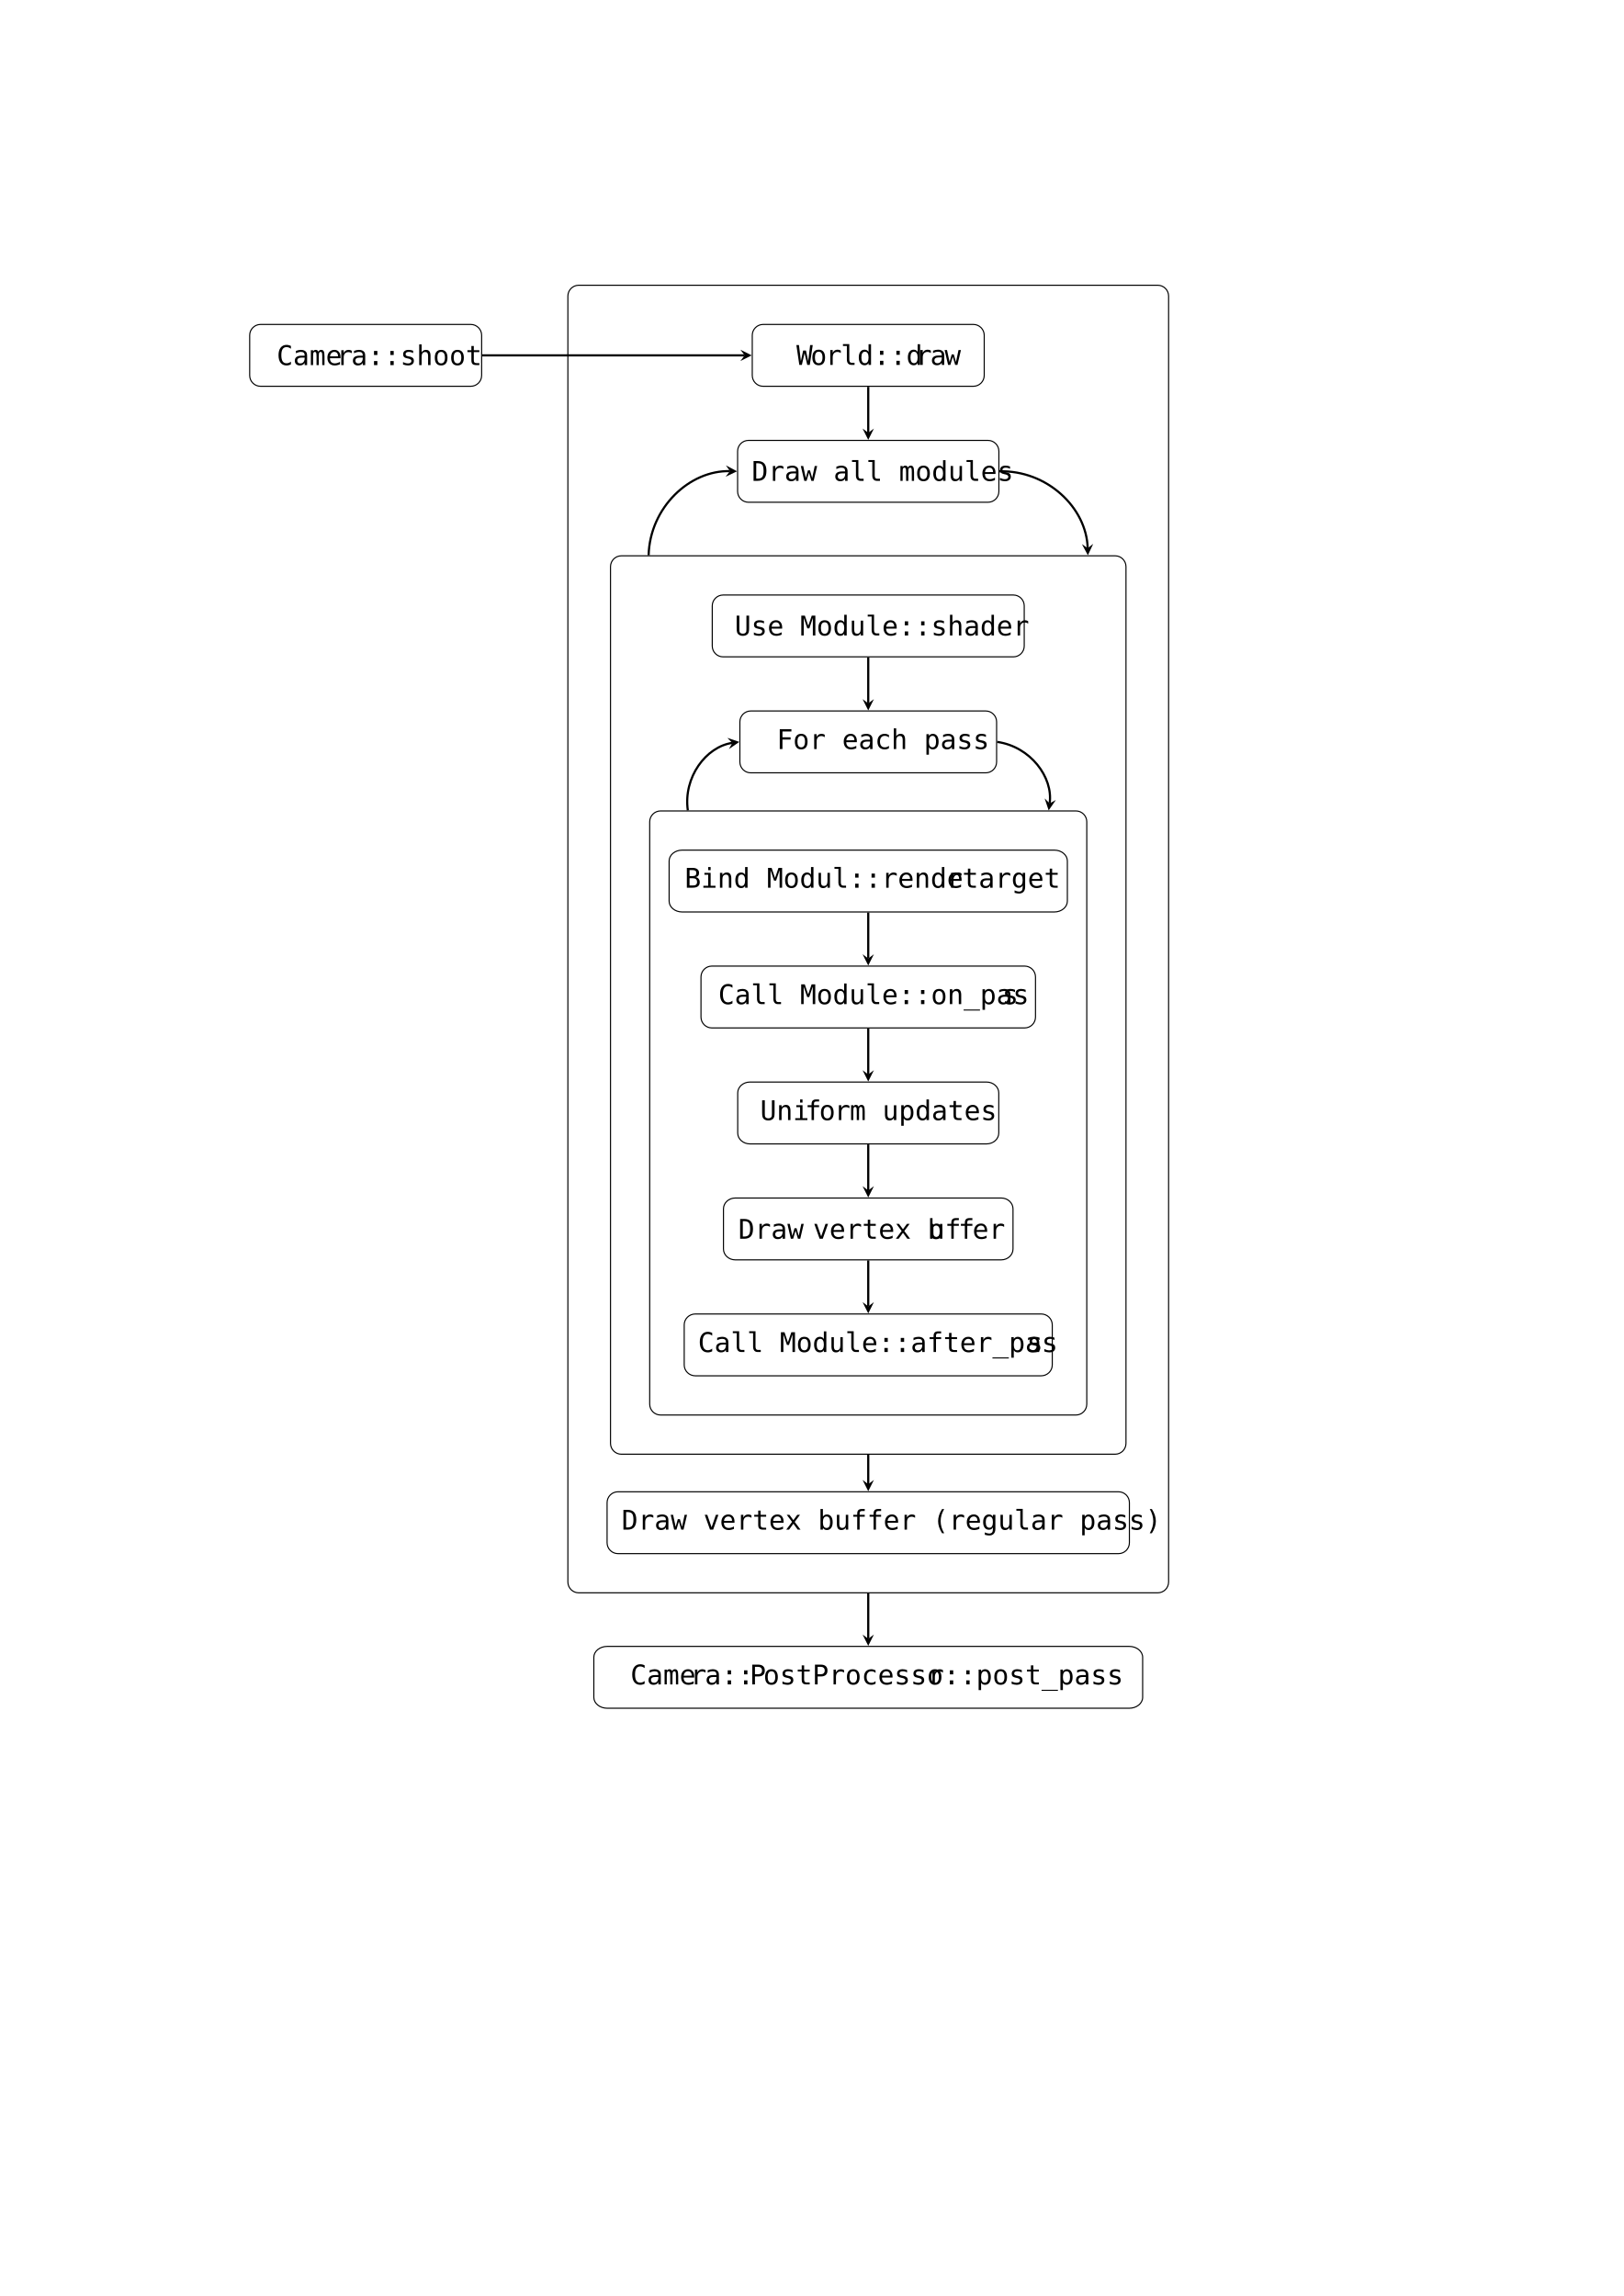
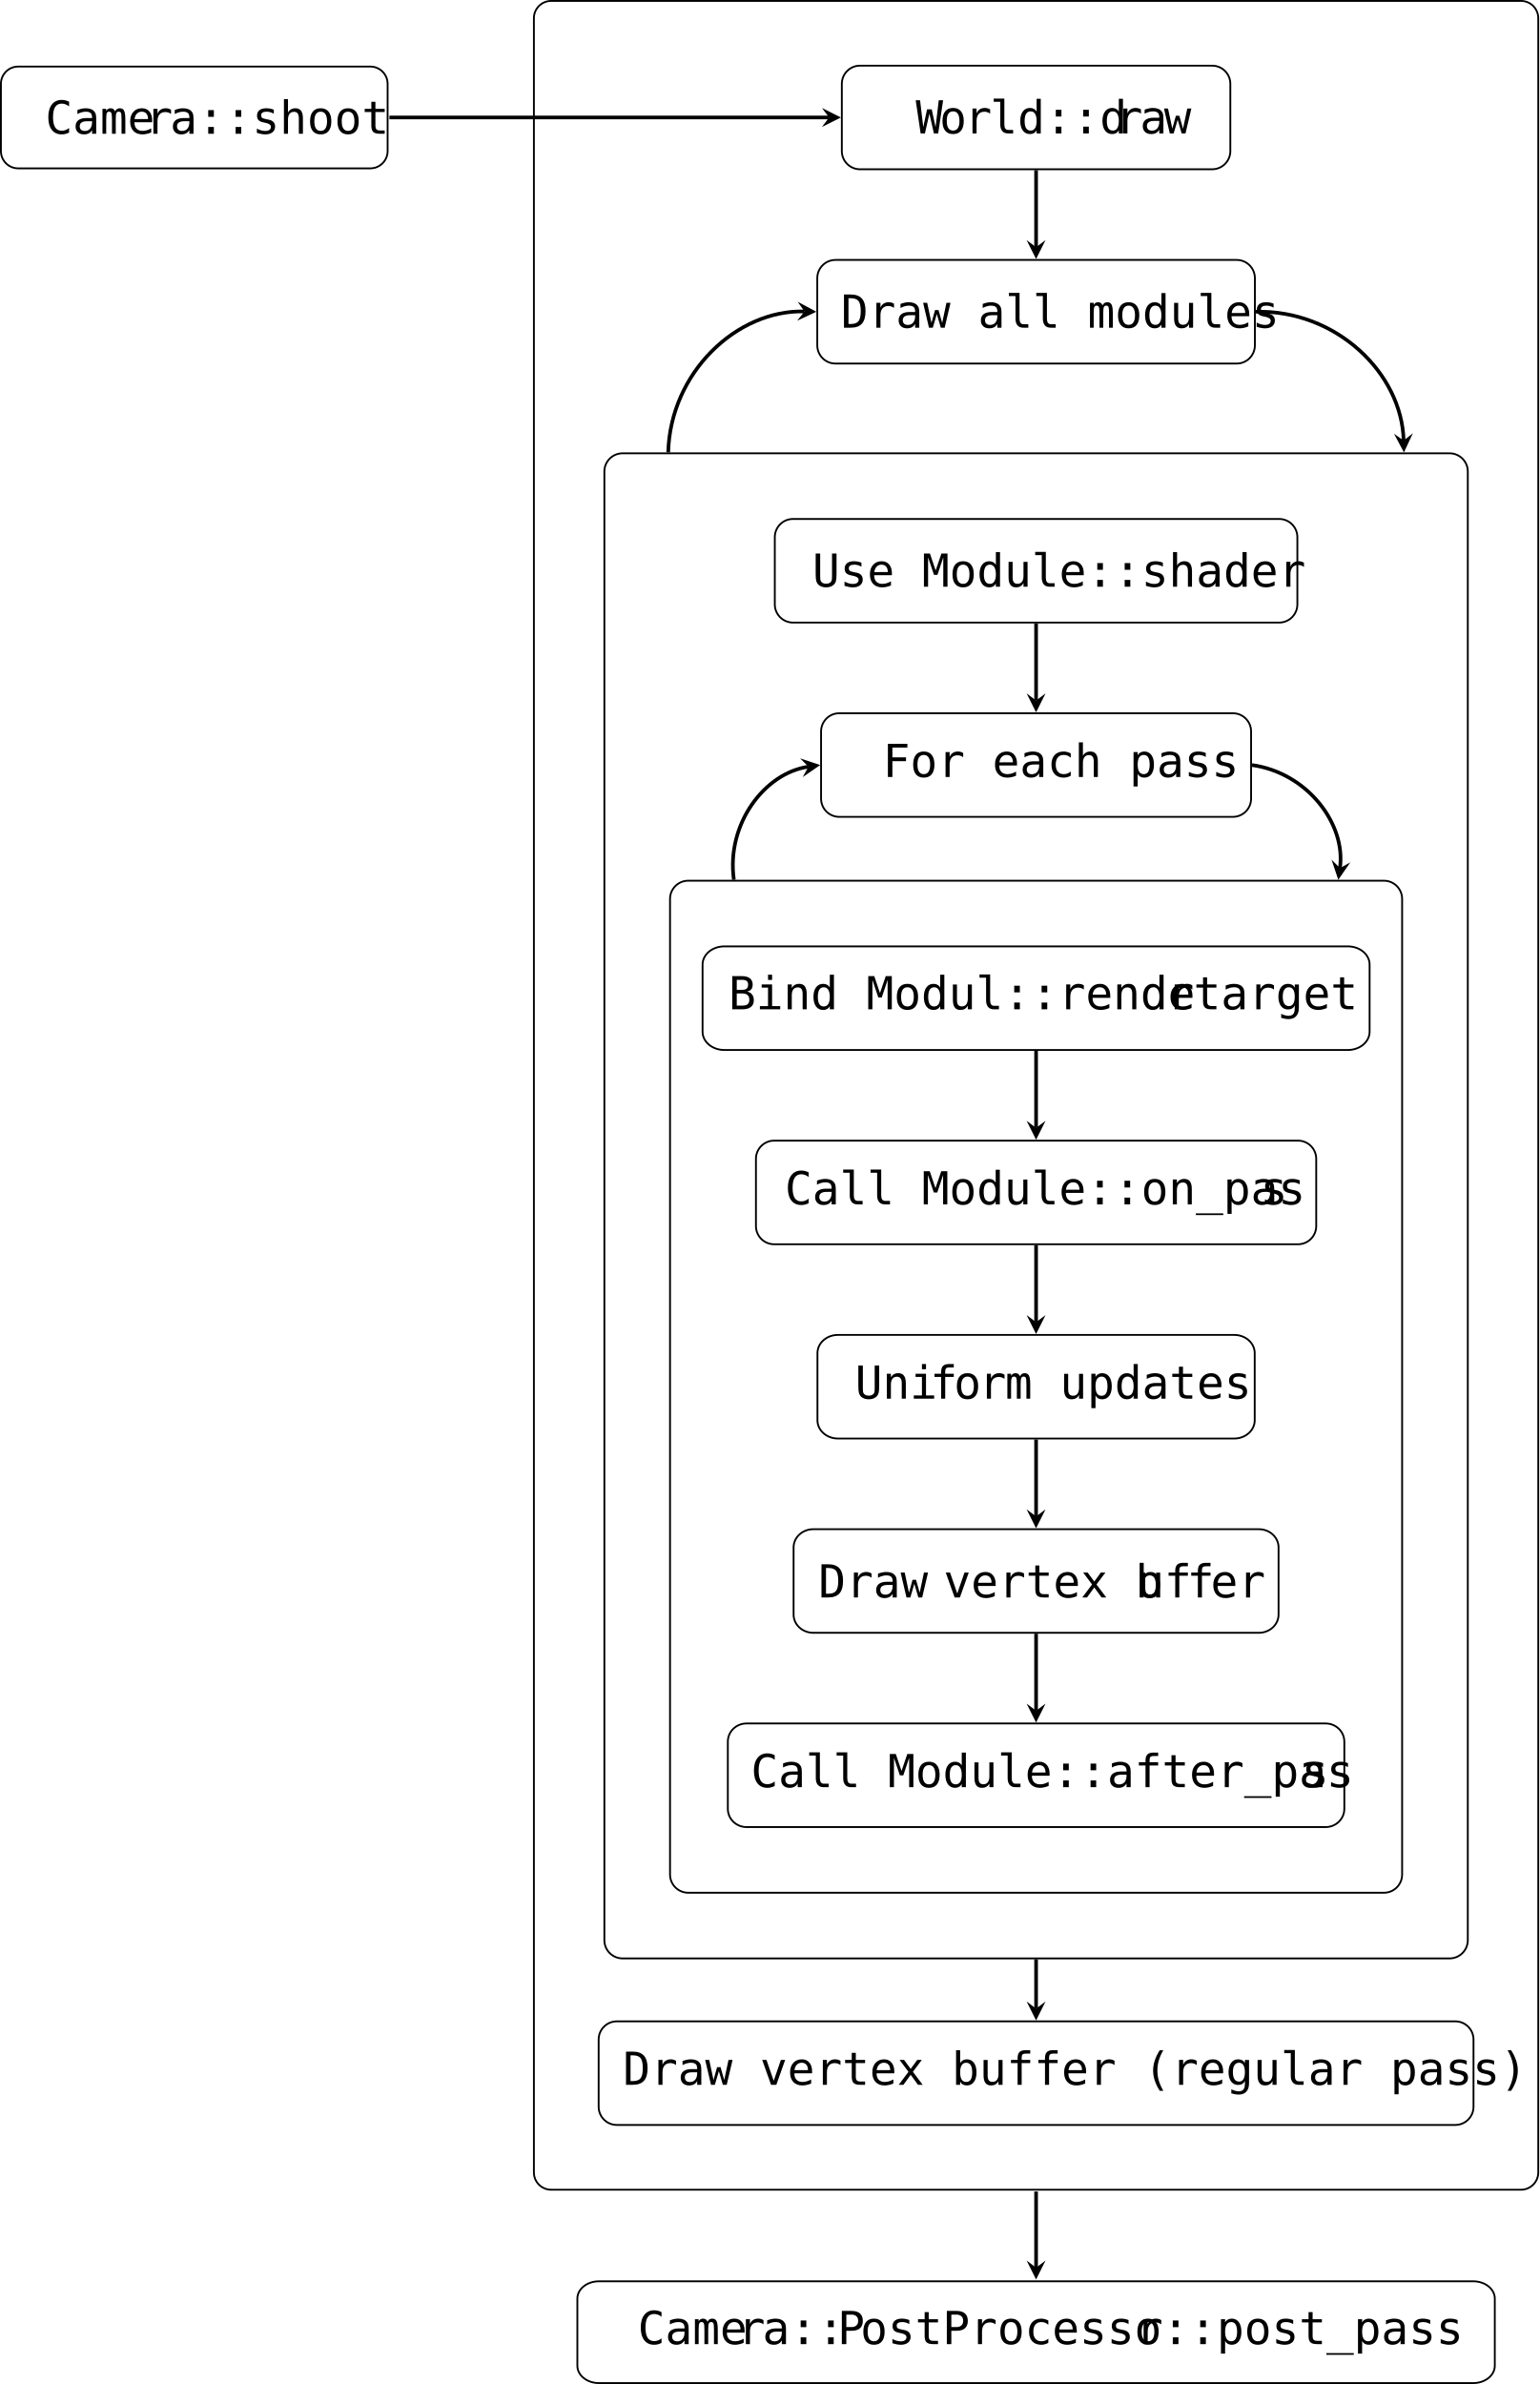
- <svg xmlns="http://www.w3.org/2000/svg" version="1.1" id="Ebene_1" x="0px" y="0px" width="595.276px" height="841.89px" viewBox="0 0 595.276 841.89" enable-background="new 0 0 595.276 841.89" xml:space="preserve">
-   <path fill="none" stroke="#000000" stroke-width="0.399" stroke-miterlimit="10" d="M172.592,118.964h-77.07  c-2.201,0-3.985,1.784-3.985,3.985v14.707c0,2.201,1.784,3.985,3.985,3.985h77.07c2.201,0,3.985-1.784,3.985-3.985V122.95  C176.577,120.749,174.793,118.964,172.592,118.964z" />
-   <text transform="matrix(1 0 0 1 101.4399 133.8652)">
-     <tspan x="0" y="0" font-family="'Consolas'" font-size="9.963">Came</tspan>
-     <tspan x="21.91" y="0" font-family="'Consolas'" font-size="9.963">r</tspan>
-     <tspan x="27.298" y="0" font-family="'Consolas'" font-size="9.963">a::shoot</tspan>
-   </text>
-   <path fill="none" stroke="#000000" stroke-width="0.399" stroke-miterlimit="10" d="M356.847,118.964h-77.07  c-2.201,0-3.985,1.784-3.985,3.985v14.707c0,2.201,1.784,3.985,3.985,3.985h77.07c2.201,0,3.985-1.784,3.985-3.985V122.95  C360.832,120.749,359.048,118.964,356.847,118.964z" />
-   <text transform="matrix(1 0 0 1 291.9639 133.7954)">
-     <tspan x="0" y="0" font-family="'Consolas'" font-size="9.963">W</tspan>
-     <tspan x="5.188" y="0" font-family="'Consolas'" font-size="9.963">o</tspan>
-     <tspan x="10.666" y="0" font-family="'Consolas'" font-size="9.963">r</tspan>
-     <tspan x="16.293" y="0" font-family="'Consolas'" font-size="9.963">ld::d</tspan>
-     <tspan x="43.681" y="0" font-family="'Consolas'" font-size="9.963">r</tspan>
-     <tspan x="49.059" y="0" font-family="'Consolas'" font-size="9.963">a</tspan>
-     <tspan x="54.337" y="0" font-family="'Consolas'" font-size="9.963">w</tspan>
-   </text>
-   <path fill="none" stroke="#000000" stroke-width="0.399" stroke-miterlimit="10" d="M362.22,161.485h-87.817  c-2.201,0-3.985,1.784-3.985,3.985v14.708c0,2.201,1.784,3.985,3.985,3.985h87.817c2.201,0,3.985-1.784,3.985-3.985V165.47  C366.205,163.269,364.421,161.485,362.22,161.485z" />
-   <text transform="matrix(1 0 0 1 275.5923 176.3149)" font-family="'Consolas'" font-size="9.963">Draw all modules</text>
-   <path fill="none" stroke="#000000" stroke-width="0.399" stroke-miterlimit="10" d="M371.515,218.178H265.108  c-2.201,0-3.985,1.784-3.985,3.985v14.707c0,2.201,1.784,3.985,3.985,3.985h106.407c2.201,0,3.985-1.784,3.985-3.985v-14.707  C375.5,219.962,373.716,218.178,371.515,218.178z" />
-   <text transform="matrix(1 0 0 1 269.3521 233.0073)" font-family="'Consolas'" font-size="9.963">Use Module::shader</text>
-   <path fill="none" stroke="#000000" stroke-width="0.399" stroke-miterlimit="10" d="M361.388,260.699h-86.153  c-2.201,0-3.985,1.784-3.985,3.985v14.708c0,2.201,1.784,3.985,3.985,3.985h86.153c2.201,0,3.985-1.784,3.985-3.985v-14.708  C365.373,262.483,363.589,260.699,361.388,260.699z" />
-   <text transform="matrix(1 0 0 1 284.7368 274.6499)" font-family="'Consolas'" font-size="9.963">For each pass</text>
+ <svg xmlns="http://www.w3.org/2000/svg" version="1.1" id="Ebene_1" x="0px" y="0px" width="336.891px" height="521.781px" viewBox="91.537 104.592 336.891 521.781" enable-background="new 91.537 104.592 336.891 521.781" xml:space="preserve">
+   <g>
+     <path d="M172.592,119.362c1.978,0,3.587,1.609,3.587,3.588v14.706c0,1.978-1.609,3.586-3.587,3.586h-77.07   c-1.977,0-3.586-1.609-3.586-3.586v-14.707c0-1.978,1.609-3.587,3.586-3.587H172.592 M172.592,118.964h-77.07   c-2.201,0-3.984,1.784-3.984,3.985v14.707c0,2.201,1.783,3.985,3.984,3.985h77.07c2.201,0,3.985-1.784,3.985-3.985V122.95   C176.577,120.749,174.793,118.964,172.592,118.964L172.592,118.964z" />
+   </g>
+   <text transform="matrix(1 0 0 1 101.4397 133.8647)" font-family="'Consolas'" font-size="9.963">Came</text>
+   <text transform="matrix(1 0 0 1 123.3499 133.8647)" font-family="'Consolas'" font-size="9.963">r</text>
+   <text transform="matrix(1 0 0 1 128.7375 133.8647)" font-family="'Consolas'" font-size="9.963">a::shoot</text>
+   <path fill="none" stroke="#000000" stroke-width="0.399" stroke-miterlimit="10" d="M356.847,118.964h-77.07  c-2.2,0-3.984,1.784-3.984,3.985v14.707c0,2.201,1.784,3.985,3.984,3.985h77.07c2.201,0,3.984-1.784,3.984-3.985V122.95  C360.831,120.749,359.048,118.964,356.847,118.964z" />
+   <text transform="matrix(1 0 0 1 291.9636 133.7944)" font-family="'Consolas'" font-size="9.963">W</text>
+   <text transform="matrix(1 0 0 1 297.1516 133.7944)" font-family="'Consolas'" font-size="9.963">o</text>
+   <text transform="matrix(1 0 0 1 302.6301 133.7944)" font-family="'Consolas'" font-size="9.963">r</text>
+   <text transform="matrix(1 0 0 1 308.2571 133.7944)" font-family="'Consolas'" font-size="9.963">ld::d</text>
+   <text transform="matrix(1 0 0 1 335.6448 133.7944)" font-family="'Consolas'" font-size="9.963">r</text>
+   <text transform="matrix(1 0 0 1 341.0227 133.7944)" font-family="'Consolas'" font-size="9.963">a</text>
+   <text transform="matrix(1 0 0 1 346.3 133.7944)" font-family="'Consolas'" font-size="9.963">w</text>
+   <path fill="none" stroke="#000000" stroke-width="0.399" stroke-miterlimit="10" d="M362.22,161.485h-87.817  c-2.2,0-3.984,1.784-3.984,3.985v14.708c0,2.201,1.784,3.985,3.984,3.985h87.817c2.201,0,3.984-1.784,3.984-3.985V165.47  C366.204,163.269,364.421,161.485,362.22,161.485z" />
+   <text transform="matrix(1 0 0 1 275.592 176.314)" font-family="'Consolas'" font-size="9.963">Draw all modules</text>
+   <path fill="none" stroke="#000000" stroke-width="0.399" stroke-miterlimit="10" d="M371.515,218.178H265.108  c-2.2,0-3.984,1.784-3.984,3.985v14.707c0,2.201,1.784,3.985,3.984,3.985h106.407c2.201,0,3.985-1.784,3.985-3.985v-14.707  C375.5,219.962,373.716,218.178,371.515,218.178z" />
+   <text transform="matrix(1 0 0 1 269.3518 233.0073)" font-family="'Consolas'" font-size="9.963">Use Module::shader</text>
+   <path fill="none" stroke="#000000" stroke-width="0.399" stroke-miterlimit="10" d="M361.388,260.699h-86.153  c-2.2,0-3.984,1.784-3.984,3.985v14.708c0,2.201,1.784,3.985,3.984,3.985h86.153c2.201,0,3.984-1.784,3.984-3.985v-14.708  C365.372,262.483,363.589,260.699,361.388,260.699z" />
+   <text transform="matrix(1 0 0 1 284.7366 274.6499)" font-family="'Consolas'" font-size="9.963">For each pass</text>
  <path fill="none" stroke="#000000" stroke-width="0.399" stroke-miterlimit="10" d="M386.551,311.723H250.072  c-2.629,0-4.76,1.784-4.76,3.985v14.707c0,2.201,2.131,3.985,4.76,3.985h136.479c2.629,0,4.761-1.784,4.761-3.985v-14.707  C391.312,313.507,389.18,311.723,386.551,311.723z" />
-   <text transform="matrix(1 0 0 1 251.0005 325.5)">
-     <tspan x="0" y="0" font-family="'Consolas'" font-size="9.963">Bind</tspan>
-     <tspan x="21.91" y="0" font-family="'Consolas'" font-size="9.963" letter-spacing="2"> </tspan>
-     <tspan x="30.157" y="0" font-family="'Consolas'" font-size="9.963">Modul::rende</tspan>
-     <tspan x="95.887" y="0" font-family="'Consolas'" font-size="9.963">r</tspan>
-     <tspan x="101.763" y="0" font-family="'Consolas'" font-size="9.963">target</tspan>
-   </text>
-   <path fill="none" stroke="#000000" stroke-width="0.399" stroke-miterlimit="10" d="M375.645,354.243H260.979  c-2.201,0-3.985,1.784-3.985,3.985v14.708c0,2.201,1.784,3.985,3.985,3.985h114.666c2.201,0,3.984-1.784,3.984-3.985v-14.708  C379.629,356.027,377.846,354.243,375.645,354.243z" />
-   <text transform="matrix(1 0 0 1 263.313 368.1943)">
-     <tspan x="0" y="0" font-family="'Consolas'" font-size="9.963">Call Module::on_pas</tspan>
-     <tspan x="104.072" y="0" font-family="'Consolas'" font-size="9.963" letter-spacing="2">s</tspan>
-   </text>
-   <path fill="none" stroke="#000000" stroke-width="0.399" stroke-miterlimit="10" d="M361.681,396.763h-86.738  c-2.478,0-4.485,1.784-4.485,3.985v14.707c0,2.201,2.008,3.985,4.485,3.985h86.738c2.478,0,4.485-1.784,4.485-3.985v-14.707  C366.166,398.547,364.158,396.763,361.681,396.763z" />
-   <text transform="matrix(1 0 0 1 278.6909 410.7134)">
-     <tspan x="0" y="0" font-family="'Consolas'" font-size="9.963">Uni</tspan>
-     <tspan x="16.432" y="0" font-family="'Consolas'" font-size="9.963">f</tspan>
-     <tspan x="21.611" y="0" font-family="'Consolas'" font-size="9.963">o</tspan>
-     <tspan x="27.088" y="0" font-family="'Consolas'" font-size="9.963">r</tspan>
-     <tspan x="32.805" y="0" font-family="'Consolas'" font-size="9.963">m updates</tspan>
-   </text>
-   <path fill="none" stroke="#000000" stroke-width="0.399" stroke-miterlimit="10" d="M367.065,439.284h-97.509  c-2.386,0-4.32,1.784-4.32,3.985v14.707c0,2.201,1.934,3.985,4.32,3.985h97.509c2.385,0,4.319-1.784,4.319-3.985v-14.707  C371.385,441.068,369.45,439.284,367.065,439.284z" />
-   <text transform="matrix(1 0 0 1 270.6709 454.2241)">
-     <tspan x="0" y="0" font-family="'Consolas'" font-size="9.963">Draw </tspan>
-     <tspan x="27.388" y="0" font-family="'Consolas'" font-size="9.963">vertex b</tspan>
-     <tspan x="69.693" y="0" font-family="'Consolas'" font-size="9.963">uf</tspan>
-     <tspan x="80.647" y="0" font-family="'Consolas'" font-size="9.963">f</tspan>
-     <tspan x="85.836" y="0" font-family="'Consolas'" font-size="9.963">er</tspan>
-   </text>
-   <path fill="none" stroke="#000000" stroke-width="0.399" stroke-miterlimit="10" d="M381.688,481.803H254.933  c-2.258,0-4.089,1.784-4.089,3.985v14.708c0,2.2,1.831,3.984,4.089,3.984h126.756c2.259,0,4.09-1.784,4.09-3.984v-14.708  C385.778,483.587,383.947,481.803,381.688,481.803z" />
-   <text transform="matrix(1 0 0 1 255.8838 495.7534)">
-     <tspan x="0" y="0" font-family="'Consolas'" font-size="9.963">Call Module::after_pas</tspan>
-     <tspan x="120.505" y="0" font-family="'Consolas'" font-size="9.963" letter-spacing="2">s</tspan>
-   </text>
-   <path fill="none" stroke="#000000" stroke-width="0.399" stroke-miterlimit="10" d="M394.445,297.35H242.177  c-2.201,0-3.985,1.784-3.985,3.985v213.533c0,2.201,1.784,3.985,3.985,3.985h152.268c2.201,0,3.985-1.784,3.985-3.985V301.335  C398.431,299.134,396.646,297.35,394.445,297.35z" />
-   <path fill="none" stroke="#000000" stroke-width="0.399" stroke-miterlimit="10" d="M408.818,203.806H227.805  c-2.201,0-3.985,1.784-3.985,3.985v321.451c0,2.2,1.784,3.984,3.985,3.984h181.014c2.2,0,3.984-1.784,3.984-3.984V207.791  C412.803,205.59,411.019,203.806,408.818,203.806z" />
-   <path fill="none" stroke="#000000" stroke-width="0.399" stroke-miterlimit="10" d="M410.07,547.001H226.552  c-2.201,0-3.985,1.784-3.985,3.985v14.707c0,2.201,1.784,3.985,3.985,3.985H410.07c2.201,0,3.985-1.784,3.985-3.985v-14.707  C414.056,548.786,412.271,547.001,410.07,547.001z" />
-   <text transform="matrix(1 0 0 1 227.8872 560.8901)" font-family="'Consolas'" font-size="9.963">Draw vertex buffer (regular pass)</text>
-   <path fill="none" stroke="#000000" stroke-width="0.399" stroke-miterlimit="10" d="M424.443,104.592H212.18  c-2.201,0-3.985,1.784-3.985,3.985v471.49c0,2.2,1.784,3.984,3.985,3.984h212.264c2.2,0,3.984-1.784,3.984-3.984v-471.49  C428.428,106.376,426.644,104.592,424.443,104.592z" />
-   <path fill="none" stroke="#000000" stroke-width="0.399" stroke-miterlimit="10" d="M413.996,603.695h-191.37  c-2.716,0-4.918,1.784-4.918,3.985v14.707c0,2.201,2.202,3.985,4.918,3.985h191.37c2.716,0,4.918-1.784,4.918-3.985V607.68  C418.914,605.479,416.712,603.695,413.996,603.695z" />
-   <text transform="matrix(1 0 0 1 231.1128 617.6431)">
-     <tspan x="0" y="0" font-family="'Consolas'" font-size="9.963">Came</tspan>
-     <tspan x="21.91" y="0" font-family="'Consolas'" font-size="9.963">r</tspan>
-     <tspan x="27.298" y="0" font-family="'Consolas'" font-size="9.963">a::</tspan>
-     <tspan x="43.73" y="0" font-family="'Consolas'" font-size="9.963">P</tspan>
-     <tspan x="48.719" y="0" font-family="'Consolas'" font-size="9.963">ostProcesso</tspan>
-     <tspan x="108.972" y="0" font-family="'Consolas'" font-size="9.963">r</tspan>
-     <tspan x="114.749" y="0" font-family="'Consolas'" font-size="9.963">::post_pass</tspan>
-   </text>
+   <text transform="matrix(1 0 0 1 251.0002 325.4995)" font-family="'Consolas'" font-size="9.963">Bind</text>
+   <text transform="matrix(1 0 0 1 272.9104 325.4995)" font-family="'Consolas'" font-size="9.963" letter-spacing="1"> </text>
+   <text transform="matrix(1 0 0 1 281.1575 325.4995)" font-family="'Consolas'" font-size="9.963">Modul::rende</text>
+   <text transform="matrix(1 0 0 1 346.8879 325.4995)" font-family="'Consolas'" font-size="9.963">r</text>
+   <text transform="matrix(1 0 0 1 352.7629 325.4995)" font-family="'Consolas'" font-size="9.963">target</text>
+   <path fill="none" stroke="#000000" stroke-width="0.399" stroke-miterlimit="10" d="M375.645,354.243H260.979  c-2.201,0-3.984,1.784-3.984,3.985v14.708c0,2.201,1.783,3.985,3.984,3.985h114.666c2.201,0,3.984-1.784,3.984-3.985v-14.708  C379.629,356.027,377.846,354.243,375.645,354.243z" />
+   <text transform="matrix(1 0 0 1 263.3127 368.1938)" font-family="'Consolas'" font-size="9.963">Call Module::on_pas</text>
+   <text transform="matrix(1 0 0 1 367.384 368.1938)" font-family="'Consolas'" font-size="9.963" letter-spacing="1">s</text>
+   <path fill="none" stroke="#000000" stroke-width="0.399" stroke-miterlimit="10" d="M361.681,396.763h-86.738  c-2.478,0-4.484,1.784-4.484,3.985v14.707c0,2.201,2.008,3.985,4.484,3.985h86.738c2.478,0,4.484-1.784,4.484-3.985v-14.707  C366.165,398.547,364.157,396.763,361.681,396.763z" />
+   <text transform="matrix(1 0 0 1 278.6907 410.7134)" font-family="'Consolas'" font-size="9.963">Uni</text>
+   <text transform="matrix(1 0 0 1 295.1228 410.7134)" font-family="'Consolas'" font-size="9.963">f</text>
+   <text transform="matrix(1 0 0 1 300.302 410.7134)" font-family="'Consolas'" font-size="9.963">o</text>
+   <text transform="matrix(1 0 0 1 305.7786 410.7134)" font-family="'Consolas'" font-size="9.963">r</text>
+   <text transform="matrix(1 0 0 1 311.4954 410.7134)" font-family="'Consolas'" font-size="9.963">m updates</text>
+   <path fill="none" stroke="#000000" stroke-width="0.399" stroke-miterlimit="10" d="M367.065,439.285h-97.509  c-2.386,0-4.32,1.783-4.32,3.984v14.707c0,2.201,1.935,3.984,4.32,3.984h97.509c2.385,0,4.319-1.783,4.319-3.984v-14.707  C371.385,441.068,369.449,439.285,367.065,439.285z" />
+   <text transform="matrix(1 0 0 1 270.6707 454.2231)" font-family="'Consolas'" font-size="9.963">Draw </text>
+   <text transform="matrix(1 0 0 1 298.0588 454.2231)" font-family="'Consolas'" font-size="9.963">vertex b</text>
+   <text transform="matrix(1 0 0 1 340.3635 454.2231)" font-family="'Consolas'" font-size="9.963">uf</text>
+   <text transform="matrix(1 0 0 1 351.3176 454.2231)" font-family="'Consolas'" font-size="9.963">f</text>
+   <text transform="matrix(1 0 0 1 356.5071 454.2231)" font-family="'Consolas'" font-size="9.963">er</text>
+   <path fill="none" stroke="#000000" stroke-width="0.399" stroke-miterlimit="10" d="M381.688,481.802H254.933  c-2.258,0-4.089,1.785-4.089,3.986v14.707c0,2.201,1.831,3.984,4.089,3.984h126.756c2.259,0,4.09-1.783,4.09-3.984v-14.707  C385.778,483.587,383.947,481.802,381.688,481.802z" />
+   <text transform="matrix(1 0 0 1 255.8835 495.7524)" font-family="'Consolas'" font-size="9.963">Call Module::after_pas</text>
+   <text transform="matrix(1 0 0 1 376.3879 495.7524)" font-family="'Consolas'" font-size="9.963" letter-spacing="1">s</text>
+   <path fill="none" stroke="#000000" stroke-width="0.399" stroke-miterlimit="10" d="M394.445,297.35H242.177  c-2.201,0-3.985,1.784-3.985,3.985v213.534c0,2.201,1.784,3.984,3.985,3.984h152.268c2.201,0,3.985-1.783,3.985-3.984V301.335  C398.431,299.134,396.646,297.35,394.445,297.35z" />
+   <path fill="none" stroke="#000000" stroke-width="0.399" stroke-miterlimit="10" d="M408.818,203.806H227.805  c-2.201,0-3.985,1.784-3.985,3.985v321.451c0,2.201,1.784,3.984,3.985,3.984h181.014c2.2,0,3.984-1.783,3.984-3.984V207.791  C412.803,205.59,411.019,203.806,408.818,203.806z" />
+   <path fill="none" stroke="#000000" stroke-width="0.399" stroke-miterlimit="10" d="M410.07,547.001H226.552  c-2.201,0-3.985,1.783-3.985,3.984v14.707c0,2.201,1.784,3.984,3.985,3.984H410.07c2.201,0,3.985-1.783,3.985-3.984v-14.707  C414.056,548.787,412.271,547.001,410.07,547.001z" />
+   <text transform="matrix(1 0 0 1 227.887 560.8892)" font-family="'Consolas'" font-size="9.963">Draw vertex buffer (regular pass)</text>
+   <g>
+     <path d="M424.443,104.99c1.978,0,3.587,1.609,3.587,3.587v471.491c0,1.977-1.608,3.584-3.586,3.584H212.18   c-1.978,0-3.587-1.607-3.587-3.584V108.577c0-1.978,1.609-3.587,3.587-3.587H424.443 M424.443,104.592H212.18   c-2.201,0-3.985,1.784-3.985,3.985v471.491c0,2.199,1.784,3.982,3.985,3.982h212.264c2.2,0,3.984-1.783,3.984-3.982V108.577   C428.428,106.376,426.644,104.592,424.443,104.592L424.443,104.592z" />
+   </g>
+   <g>
+     <path d="M413.995,604.093c2.492,0,4.52,1.608,4.52,3.586v14.707c0,1.979-2.027,3.588-4.52,3.588H222.626   c-2.492,0-4.52-1.609-4.52-3.588v-14.707c0-1.978,2.027-3.586,4.52-3.586H413.995 M413.995,603.695H222.626   c-2.716,0-4.918,1.783-4.918,3.984v14.707c0,2.201,2.202,3.986,4.918,3.986h191.369c2.717,0,4.918-1.785,4.918-3.986v-14.707   C418.913,605.478,416.712,603.695,413.995,603.695L413.995,603.695z" />
+   </g>
+   <text transform="matrix(1 0 0 1 231.1125 617.6431)" font-family="'Consolas'" font-size="9.963">Came</text>
+   <text transform="matrix(1 0 0 1 253.0227 617.6431)" font-family="'Consolas'" font-size="9.963">r</text>
+   <text transform="matrix(1 0 0 1 258.4104 617.6431)" font-family="'Consolas'" font-size="9.963">a::</text>
+   <text transform="matrix(1 0 0 1 274.8425 617.6431)" font-family="'Consolas'" font-size="9.963">P</text>
+   <text transform="matrix(1 0 0 1 279.8313 617.6431)" font-family="'Consolas'" font-size="9.963">ostProcesso</text>
+   <text transform="matrix(1 0 0 1 340.0852 617.6431)" font-family="'Consolas'" font-size="9.963">r</text>
+   <text transform="matrix(1 0 0 1 345.8616 617.6431)" font-family="'Consolas'" font-size="9.963">::post_pass</text>
  <line fill="none" stroke="#000000" stroke-width="0.797" stroke-miterlimit="10" x1="176.776" y1="130.303" x2="273.001" y2="130.303" />
  <polyline points="275.592,130.303 271.447,128.231 273.001,130.303 271.447,132.375 " />
  <line fill="none" stroke="#000000" stroke-width="0.797" stroke-miterlimit="10" x1="318.312" y1="141.841" x2="318.312" y2="158.695" />
  <polyline points="318.312,161.286 320.384,157.141 318.312,158.695 316.239,157.141 " />
  <path fill="none" stroke="#000000" stroke-width="0.797" stroke-miterlimit="10" d="M366.404,172.823  c17.454-0.453,31.972,13.329,32.357,28.193" />
-   <polyline points="398.829,203.606 400.793,199.409 398.762,201.017 396.649,199.517 " />
+   <polyline points="398.828,203.606 400.793,199.409 398.762,201.017 396.649,199.517 " />
  <path fill="none" stroke="#000000" stroke-width="0.797" stroke-miterlimit="10" d="M267.629,172.756  c-14.864-0.386-29.382,13.396-29.835,30.85" />
  <polyline points="270.219,172.823 266.129,170.644 267.629,172.756 266.021,174.788 " />
  <line fill="none" stroke="#000000" stroke-width="0.797" stroke-miterlimit="10" x1="318.312" y1="533.425" x2="318.312" y2="544.212" />
  <polyline points="318.312,546.802 320.384,542.658 318.312,544.212 316.239,542.658 " />
  <line fill="none" stroke="#000000" stroke-width="0.797" stroke-miterlimit="10" x1="318.312" y1="241.055" x2="318.312" y2="257.909" />
  <polyline points="318.312,260.499 320.384,256.355 318.312,257.909 316.239,256.355 " />
  <path fill="none" stroke="#000000" stroke-width="0.797" stroke-miterlimit="10" d="M365.572,272.037  c12.168,1.723,20.607,12.946,19.247,22.548" />
-   <polyline points="384.456,297.151 387.09,293.337 384.819,294.585 382.985,292.756 " />
-   <path fill="none" stroke="#000000" stroke-width="0.797" stroke-miterlimit="10" d="M268.485,272.4  c-9.603,1.36-18.042,12.583-16.319,24.75" />
+   <polyline points="384.455,297.151 387.09,293.337 384.819,294.585 382.985,292.756 " />
+   <path fill="none" stroke="#000000" stroke-width="0.797" stroke-miterlimit="10" d="M268.485,272.4  c-9.603,1.36-18.042,12.583-16.318,24.75" />
  <polyline points="271.05,272.037 266.656,270.566 268.485,272.4 267.237,274.67 " />
  <line fill="none" stroke="#000000" stroke-width="0.797" stroke-miterlimit="10" x1="318.312" y1="334.6" x2="318.312" y2="351.454" />
  <polyline points="318.312,354.044 320.384,349.899 318.312,351.454 316.239,349.899 " />
  <line fill="none" stroke="#000000" stroke-width="0.797" stroke-miterlimit="10" x1="318.312" y1="377.12" x2="318.312" y2="393.974" />
  <polyline points="318.312,396.564 320.384,392.419 318.312,393.974 316.239,392.419 " />
  <line fill="none" stroke="#000000" stroke-width="0.797" stroke-miterlimit="10" x1="318.312" y1="419.64" x2="318.312" y2="436.494" />
-   <polyline points="318.312,439.084 320.384,434.94 318.312,436.494 316.239,434.94 " />
-   <line fill="none" stroke="#000000" stroke-width="0.797" stroke-miterlimit="10" x1="318.312" y1="462.161" x2="318.312" y2="479.014" />
-   <polyline points="318.312,481.604 320.384,477.46 318.312,479.014 316.239,477.46 " />
+   <polyline points="318.312,439.083 320.384,434.941 318.312,436.494 316.239,434.941 " />
+   <line fill="none" stroke="#000000" stroke-width="0.797" stroke-miterlimit="10" x1="318.312" y1="462.162" x2="318.312" y2="479.013" />
+   <polyline points="318.312,481.603 320.384,477.46 318.312,479.013 316.239,477.46 " />
  <line fill="none" stroke="#000000" stroke-width="0.797" stroke-miterlimit="10" x1="318.312" y1="584.25" x2="318.312" y2="600.906" />
  <polyline points="318.312,603.496 320.384,599.351 318.312,600.906 316.239,599.351 " />
</svg>
